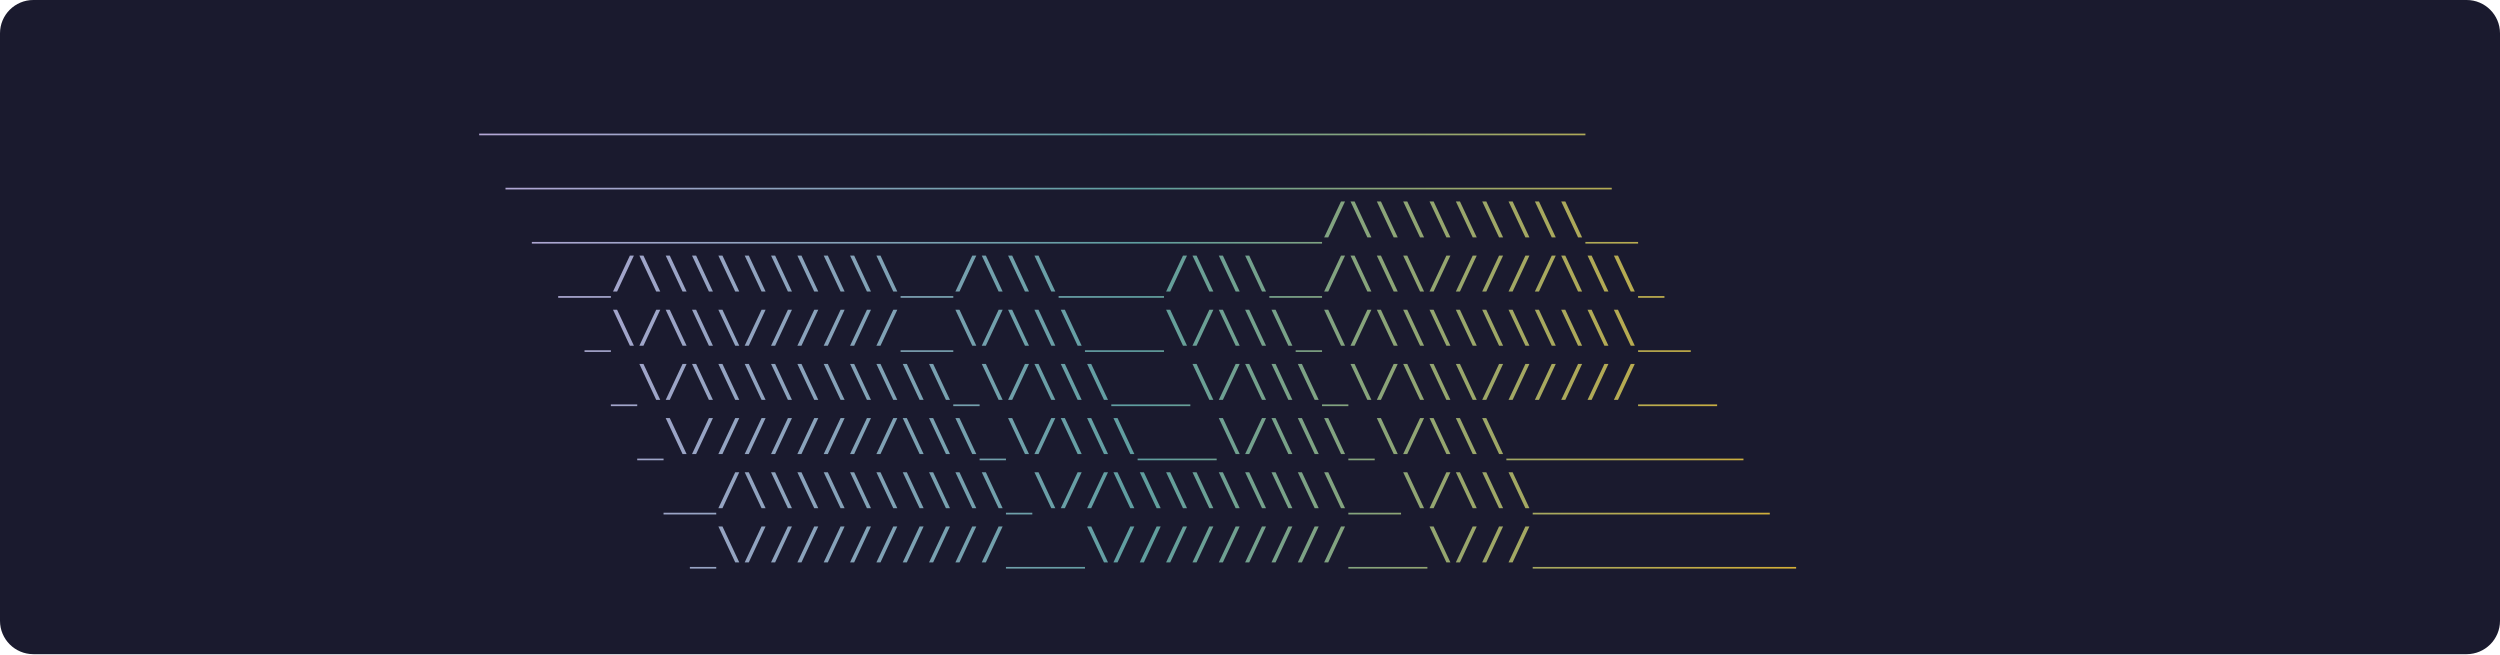
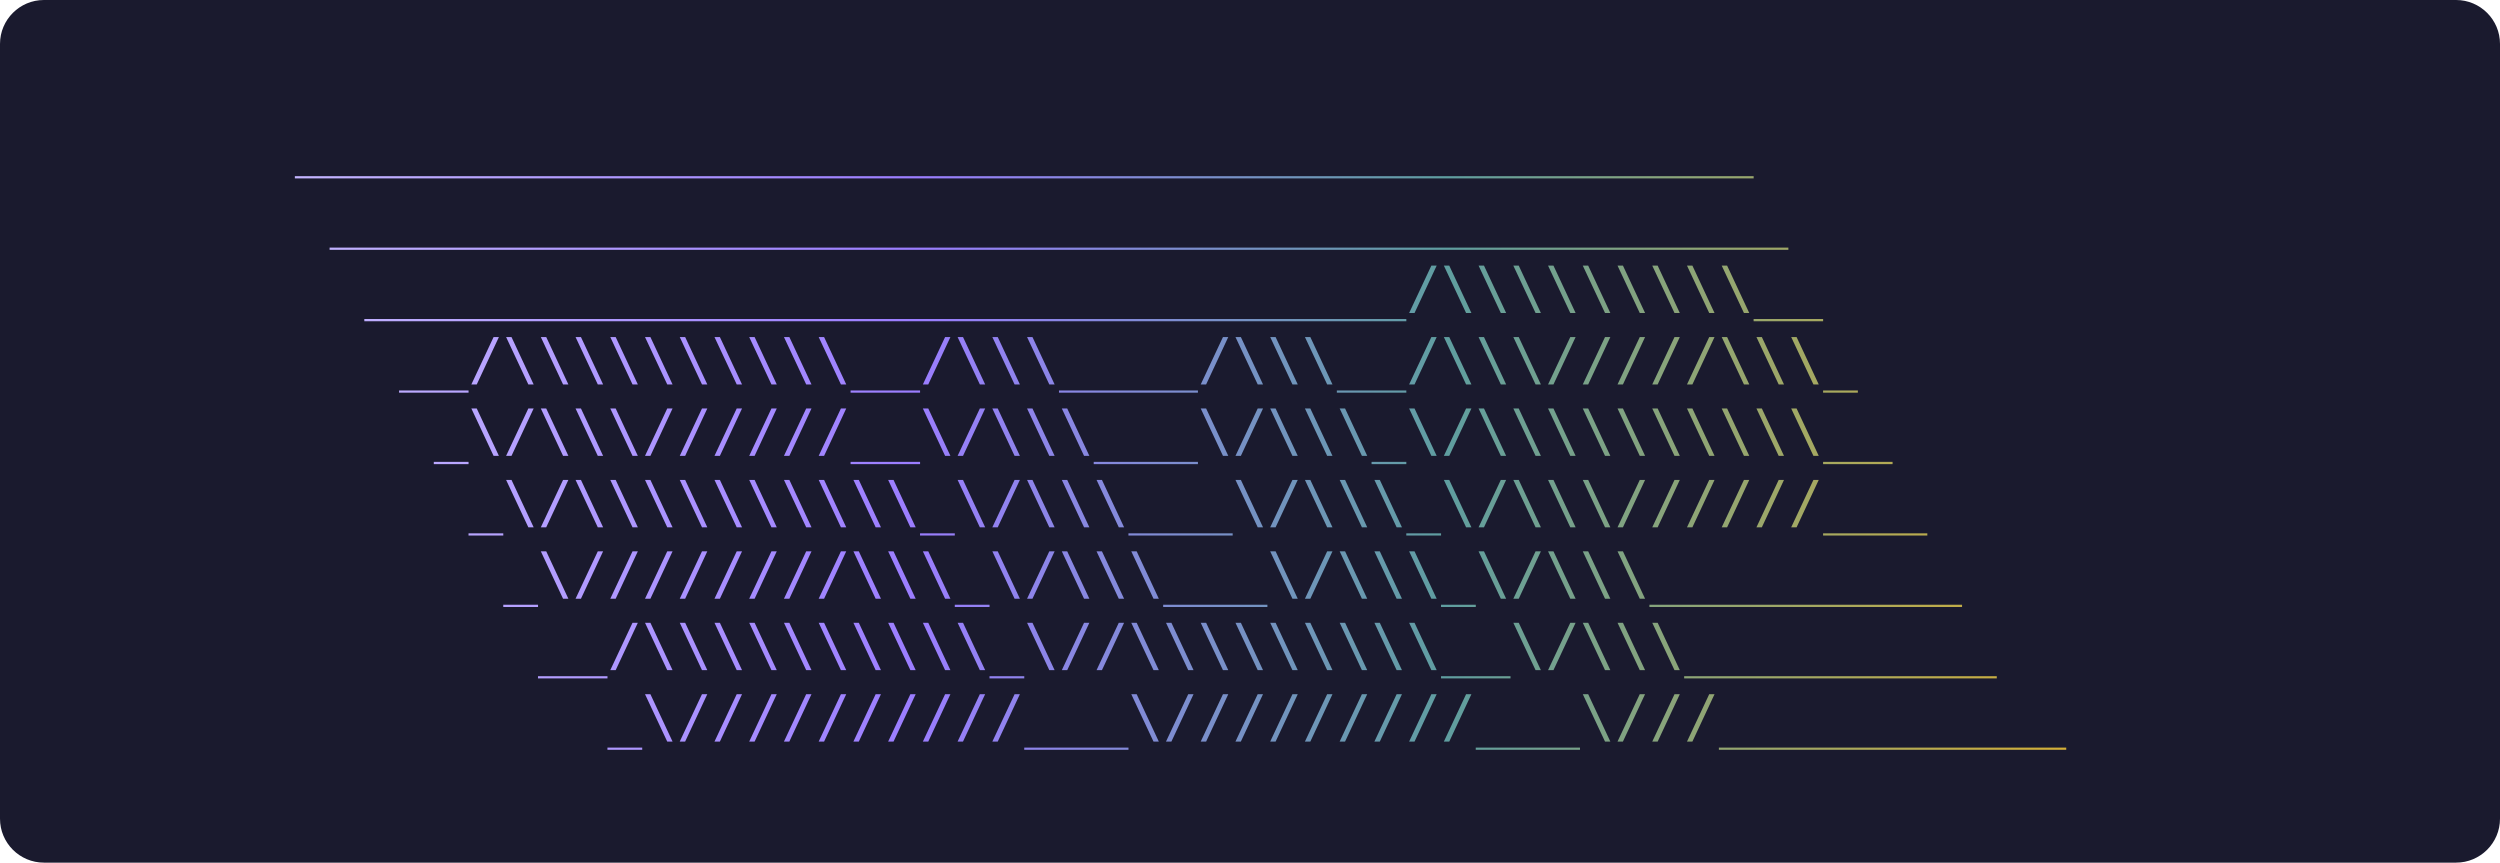
- <svg xmlns="http://www.w3.org/2000/svg" width="600" height="157" viewBox="0 0 600 157">
+ <svg xmlns="http://www.w3.org/2000/svg" width="100%" height="157" viewBox="0 0 455 157">
  <defs>
    <linearGradient id="grad" x1="0%" y1="0%" x2="100%" y2="0%">
-       <stop offset="0%" style="stop-color:#B4A7D6;stop-opacity:1" />
-       <stop offset="50%" style="stop-color:#5F9EA0;stop-opacity:1" />
+       <stop offset="0%" style="stop-color:#c4b5ff;stop-opacity:1" />
+       <stop offset="35%" style="stop-color:#9b7dff;stop-opacity:1" />
+       <stop offset="65%" style="stop-color:#5F9EA0;stop-opacity:1" />
      <stop offset="100%" style="stop-color:#D4AF37;stop-opacity:1" />
    </linearGradient>
  </defs>
  <rect width="100%" height="100%" fill="#1a1a2e" rx="8" />
-   <text fill="url(#grad)" font-family="monospace" font-size="10.5" xml:space="preserve">
-     <tspan x="115" y="30">__________________________________________        </tspan>
-     <tspan x="115" y="43"> __________________________________________       </tspan>
-     <tspan x="115" y="56">  ______________________________/\\\\\\\\\__      </tspan>
-     <tspan x="115" y="69">   __/\\\\\\\\\\__/\\\____/\\\__/\\\/////\\\_     </tspan>
-     <tspan x="115" y="82">    _\/\\\//////__\/\\\___\/\\\_\/\\\\\\\\\\__    </tspan>
-     <tspan x="115" y="95">     _\/\\\\\\\\\\_\/\\\___\/\\\_\/\\\//////___   </tspan>
-     <tspan x="115" y="108">      _\////////\\\_\/\\\___\/\\\_\/\\\_________  </tspan>
-     <tspan x="115" y="121">       __/\\\\\\\\\\_\//\\\\\\\\\__\/\\\_________ </tspan>
-     <tspan x="115" y="134">        _\//////////___\/////////___\///__________</tspan>
+   <text fill="url(#grad)" font-family="monospace" font-size="10.5" text-anchor="middle" xml:space="preserve">
+     <tspan x="50%" y="30">__________________________________________        </tspan>
+     <tspan x="50%" y="43"> __________________________________________       </tspan>
+     <tspan x="50%" y="56">  ______________________________/\\\\\\\\\__      </tspan>
+     <tspan x="50%" y="69">   __/\\\\\\\\\\__/\\\____/\\\__/\\\/////\\\_     </tspan>
+     <tspan x="50%" y="82">    _\/\\\//////__\/\\\___\/\\\_\/\\\\\\\\\\__    </tspan>
+     <tspan x="50%" y="95">     _\/\\\\\\\\\\_\/\\\___\/\\\_\/\\\//////___   </tspan>
+     <tspan x="50%" y="108">      _\////////\\\_\/\\\___\/\\\_\/\\\_________  </tspan>
+     <tspan x="50%" y="121">       __/\\\\\\\\\\_\//\\\\\\\\\__\/\\\_________ </tspan>
+     <tspan x="50%" y="134">        _\//////////___\/////////___\///__________</tspan>
  </text>
</svg>
